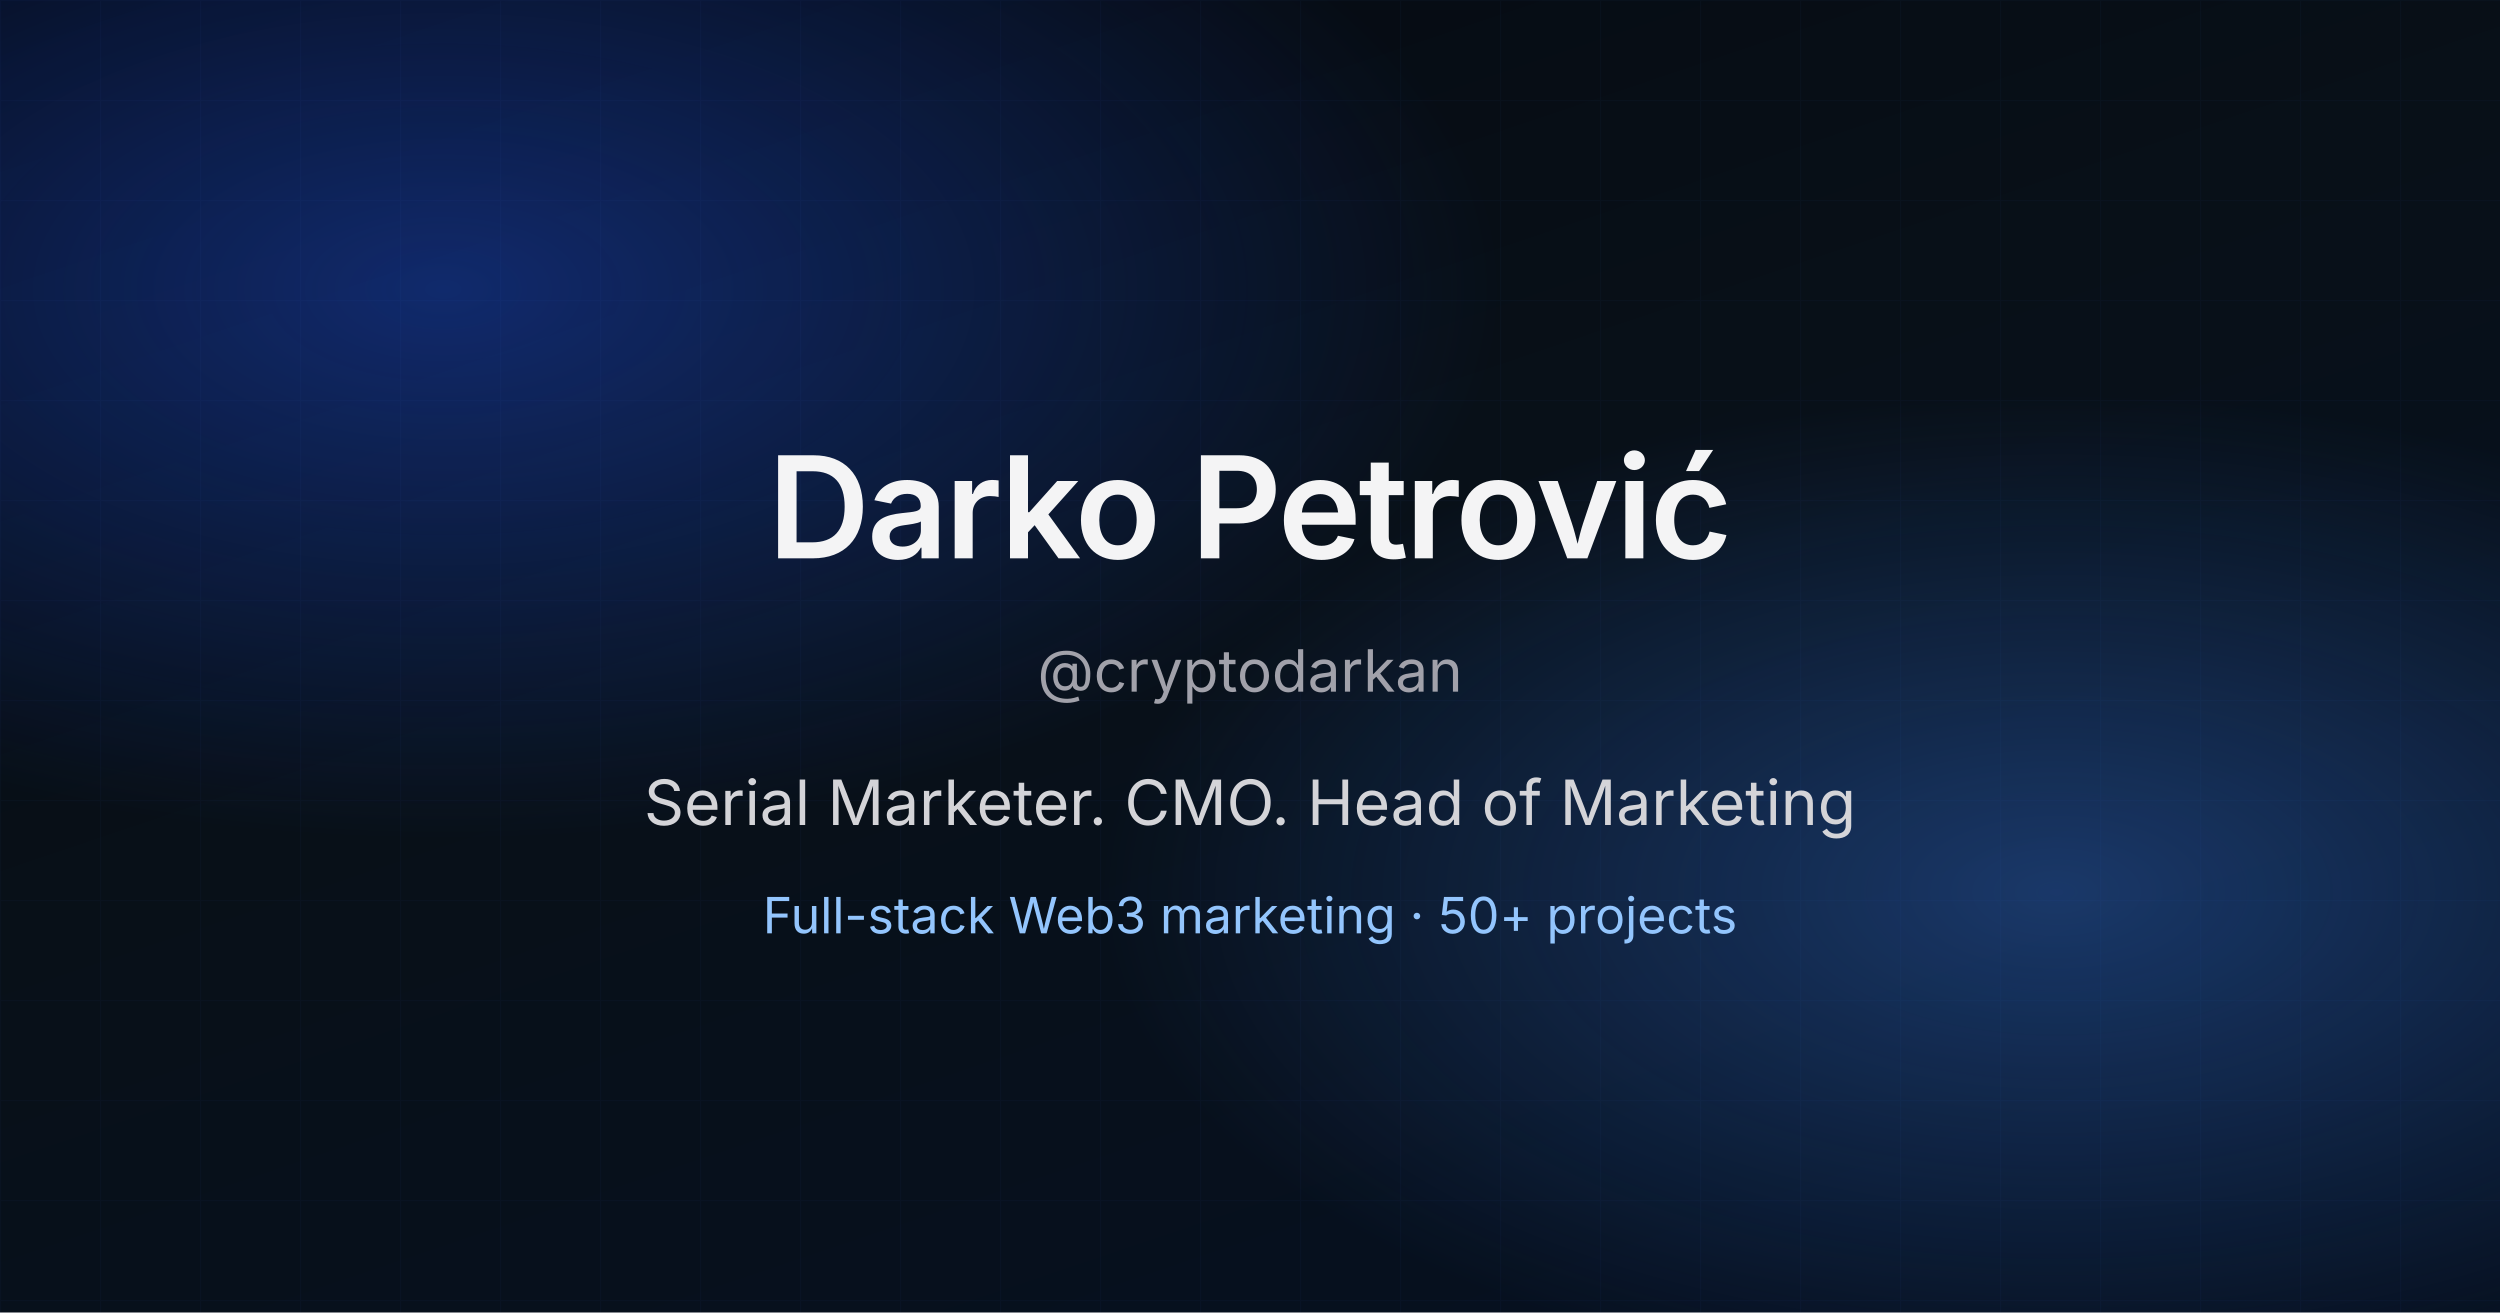
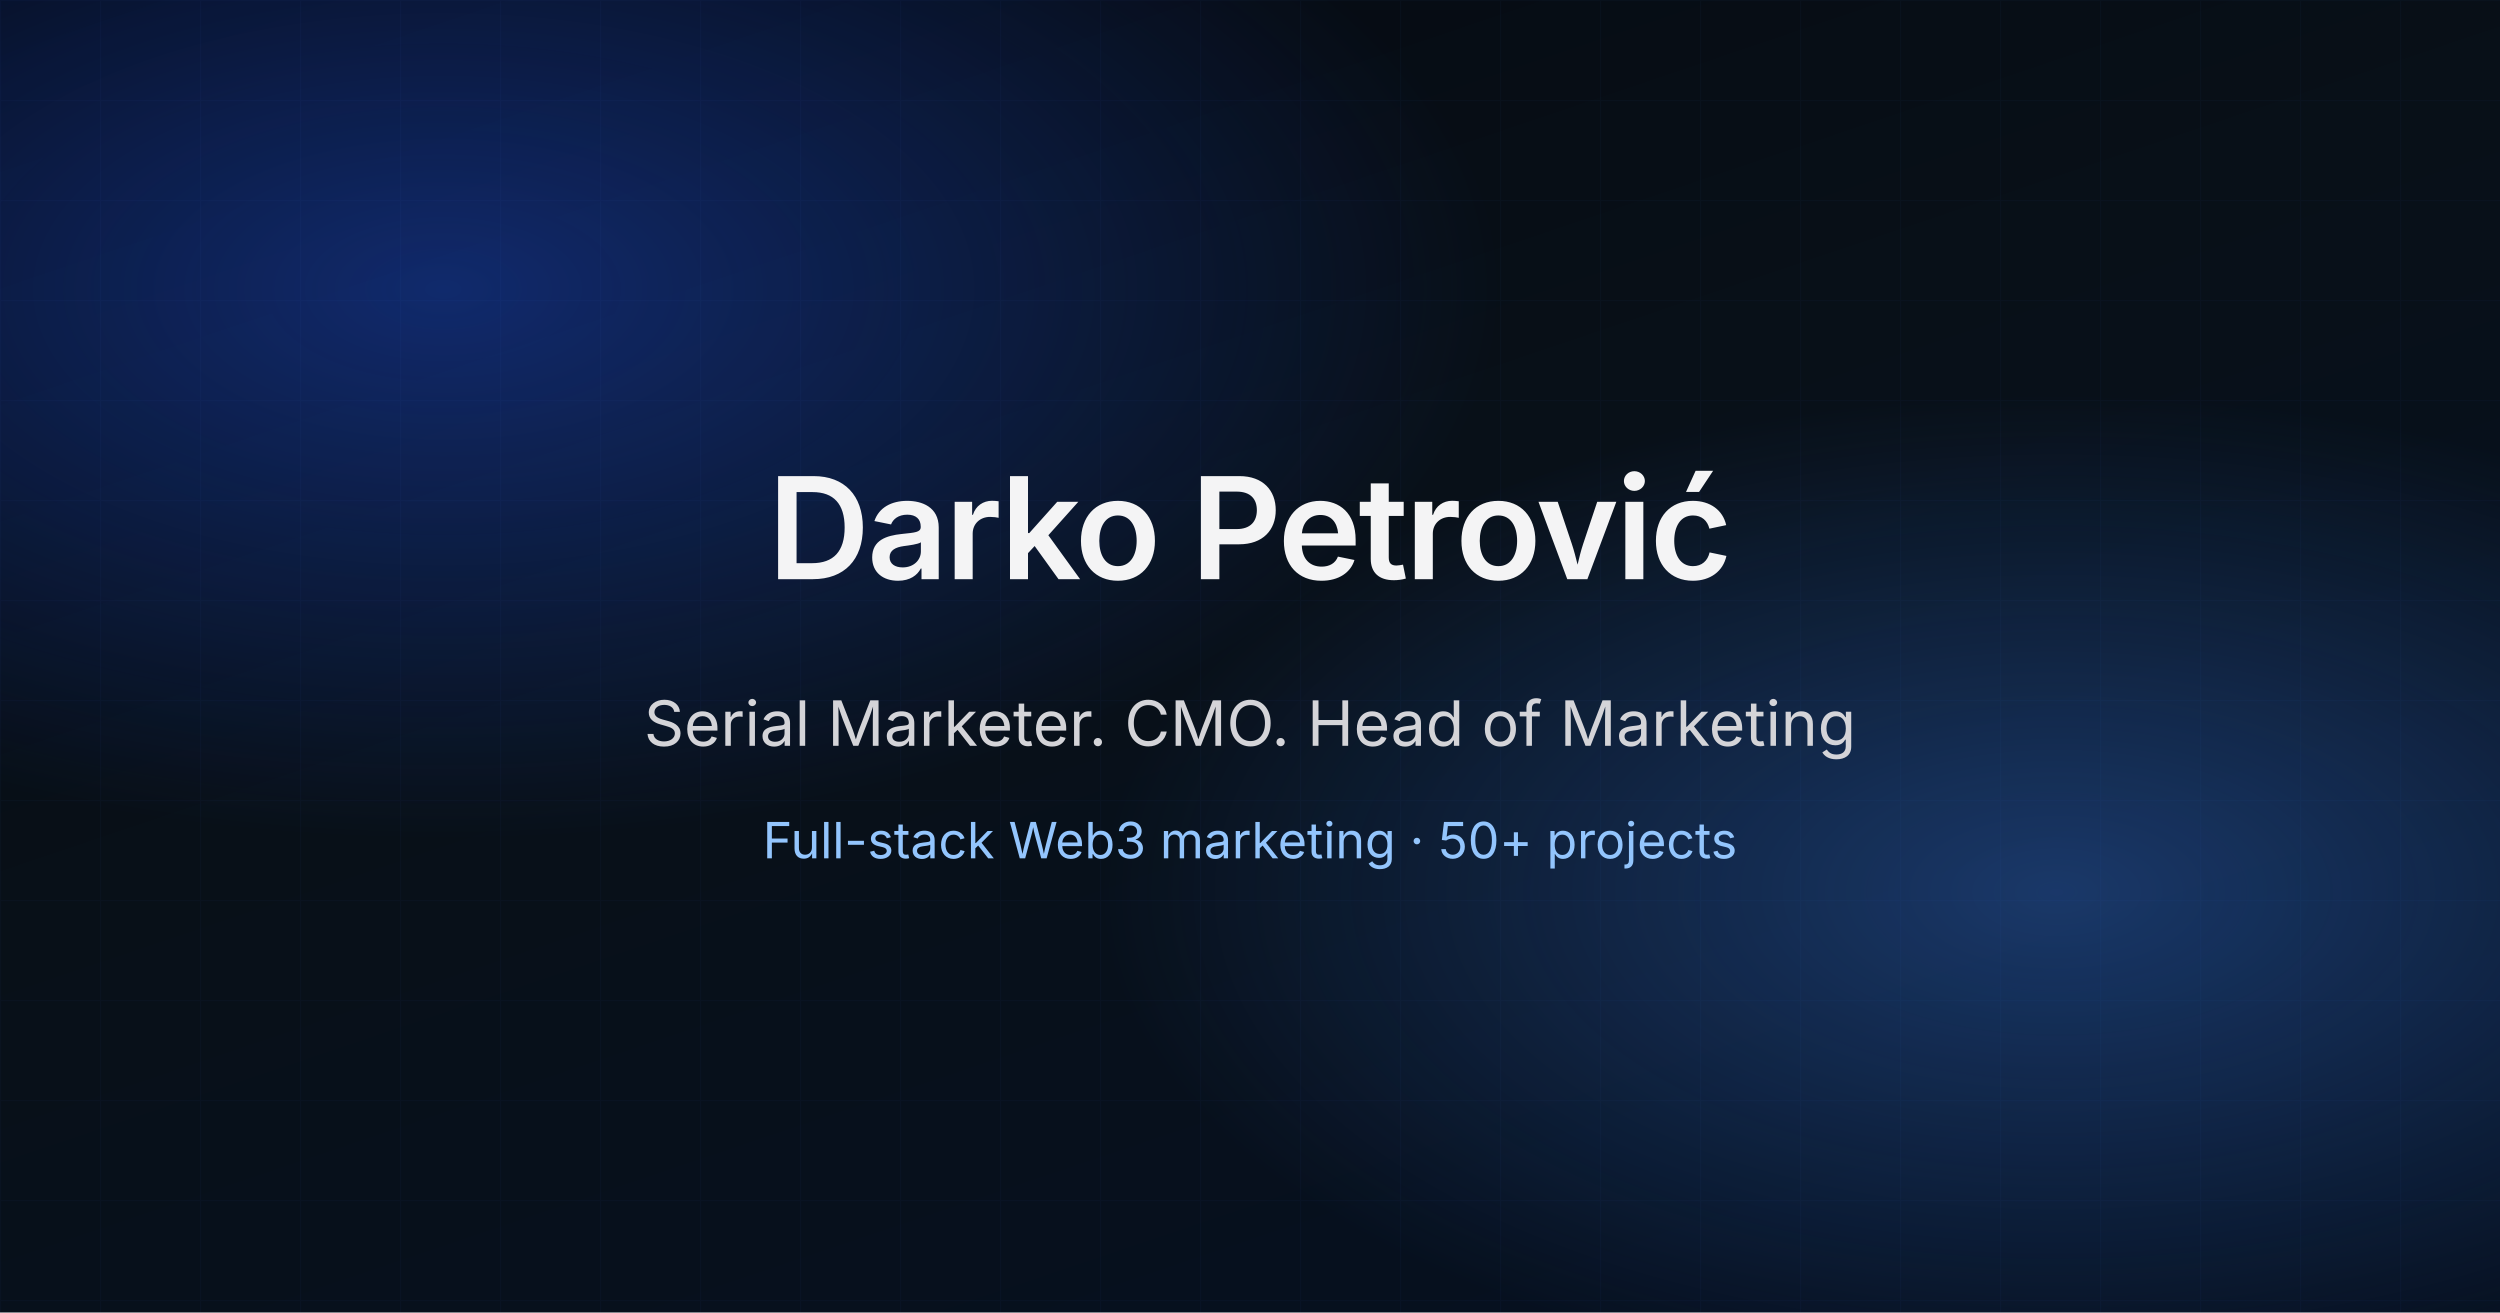
<svg xmlns="http://www.w3.org/2000/svg" width="1200" height="630" viewBox="0 0 1200 630" role="img" aria-label="Darko Petrovic. Serial Marketer. CMO. Head of Marketing">
  <defs>
    <linearGradient id="bg" x1="0%" y1="0%" x2="65%" y2="100%">
      <stop offset="0%" stop-color="#040810" />
      <stop offset="50%" stop-color="#081018" />
      <stop offset="100%" stop-color="#06101f" />
    </linearGradient>
    <radialGradient id="glow-deep" cx="18%" cy="22%" r="42%">
      <stop offset="0%" stop-color="#1d4ed8" stop-opacity="0.45" />
      <stop offset="100%" stop-color="#1d4ed8" stop-opacity="0" />
    </radialGradient>
    <radialGradient id="glow-bright" cx="82%" cy="68%" r="38%">
      <stop offset="0%" stop-color="#3b82f6" stop-opacity="0.35" />
      <stop offset="100%" stop-color="#3b82f6" stop-opacity="0" />
    </radialGradient>
    <pattern id="grid" width="48" height="48" patternUnits="userSpaceOnUse">
      <path d="M 48 0 L 0 0 0 48" fill="none" stroke="#3b82f6" stroke-opacity="0.06" stroke-width="1" />
    </pattern>
  </defs>
  <rect width="1200" height="630" fill="url(#bg)" />
  <rect width="1200" height="630" fill="url(#glow-deep)" />
  <rect width="1200" height="630" fill="url(#glow-bright)" />
  <rect width="1200" height="630" fill="url(#grid)" opacity="0.55" />
-   <text x="600" y="268" text-anchor="middle" fill="#f4f4f5" font-family="Inter, system-ui, sans-serif" font-size="68" font-weight="600" letter-spacing="-1.5">Darko Petrović</text>
-   <text x="600" y="332" text-anchor="middle" fill="#a1a1aa" font-family="Inter, system-ui, sans-serif" font-size="28" font-weight="400">@cryptodarkan</text>
-   <text x="600" y="396" text-anchor="middle" fill="#d4d4d8" font-family="Inter, system-ui, sans-serif" font-size="30" font-weight="400">Serial Marketer. CMO. Head of Marketing</text>
-   <text x="600" y="448" text-anchor="middle" fill="#93c5fd" font-family="Inter, system-ui, sans-serif" font-size="24" font-weight="400">Full-stack Web3 marketing · 50+ projects</text>
+   <text x="600" y="278" text-anchor="middle" fill="#f4f4f5" font-family="Inter, system-ui, sans-serif" font-size="68" font-weight="600" letter-spacing="-1.5">Darko Petrović</text>
+   <text x="600" y="358" text-anchor="middle" fill="#d4d4d8" font-family="Inter, system-ui, sans-serif" font-size="30" font-weight="400">Serial Marketer. CMO. Head of Marketing</text>
+   <text x="600" y="412" text-anchor="middle" fill="#93c5fd" font-family="Inter, system-ui, sans-serif" font-size="24" font-weight="400">Full-stack Web3 marketing · 50+ projects</text>
</svg>
